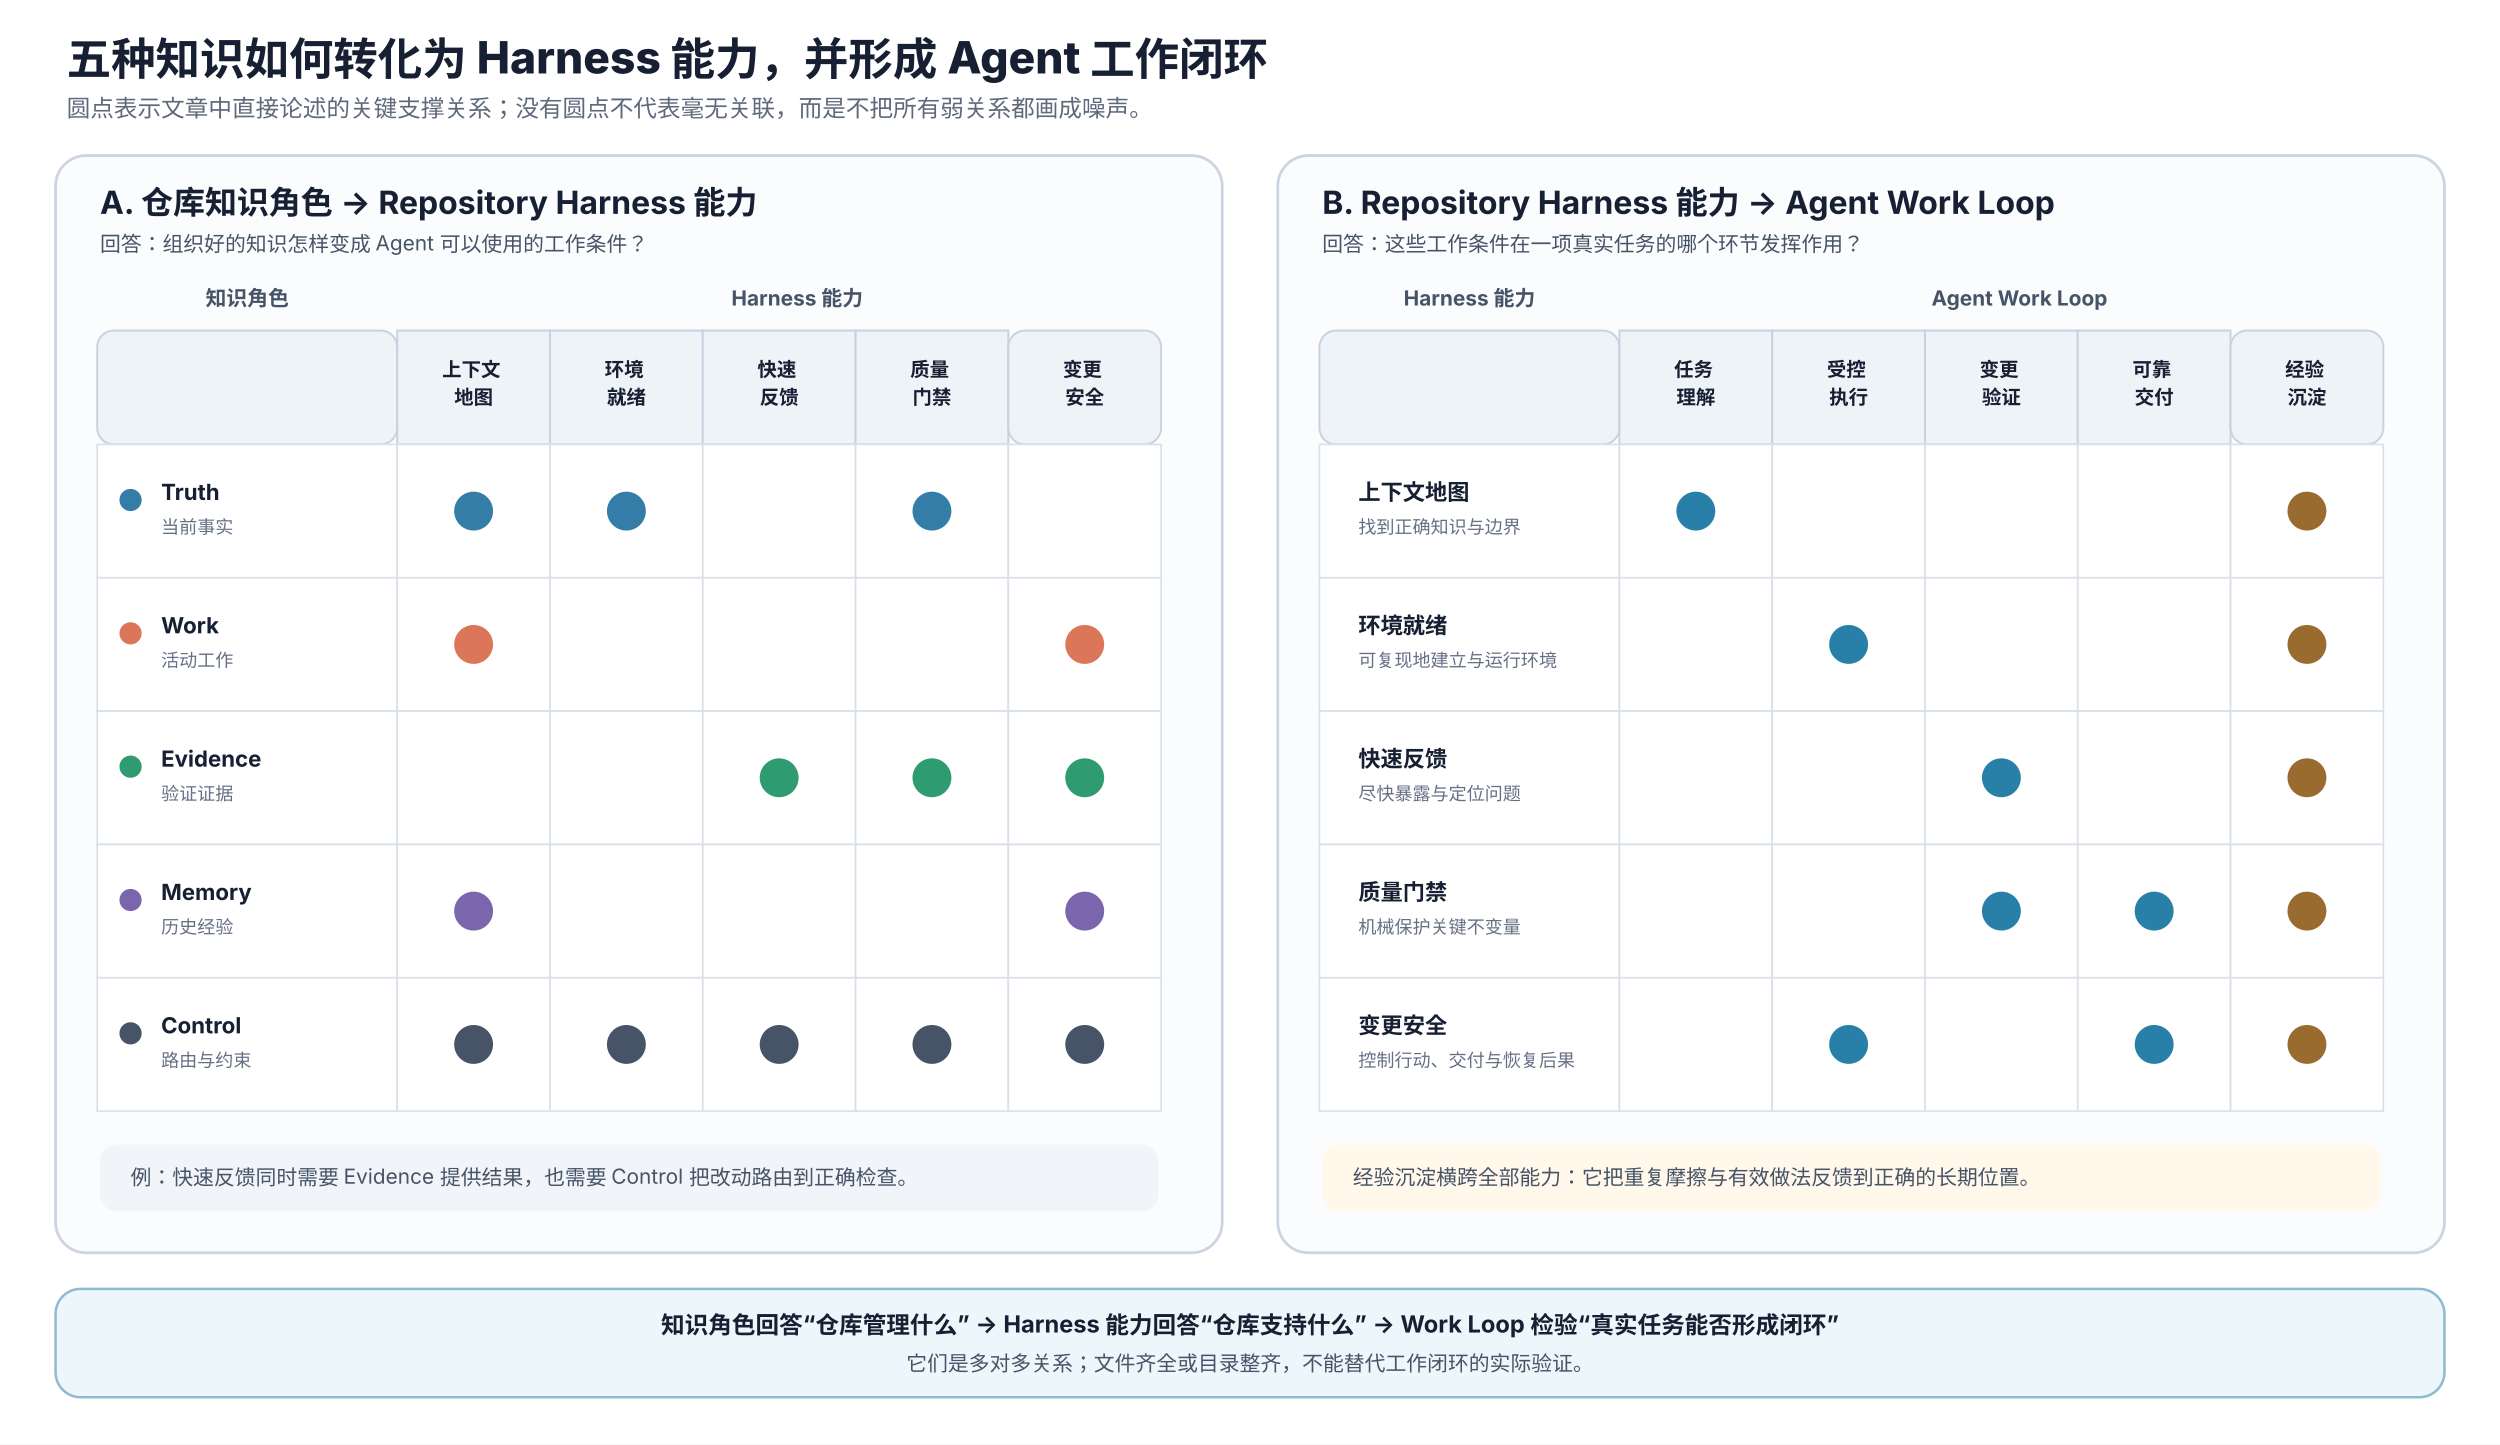
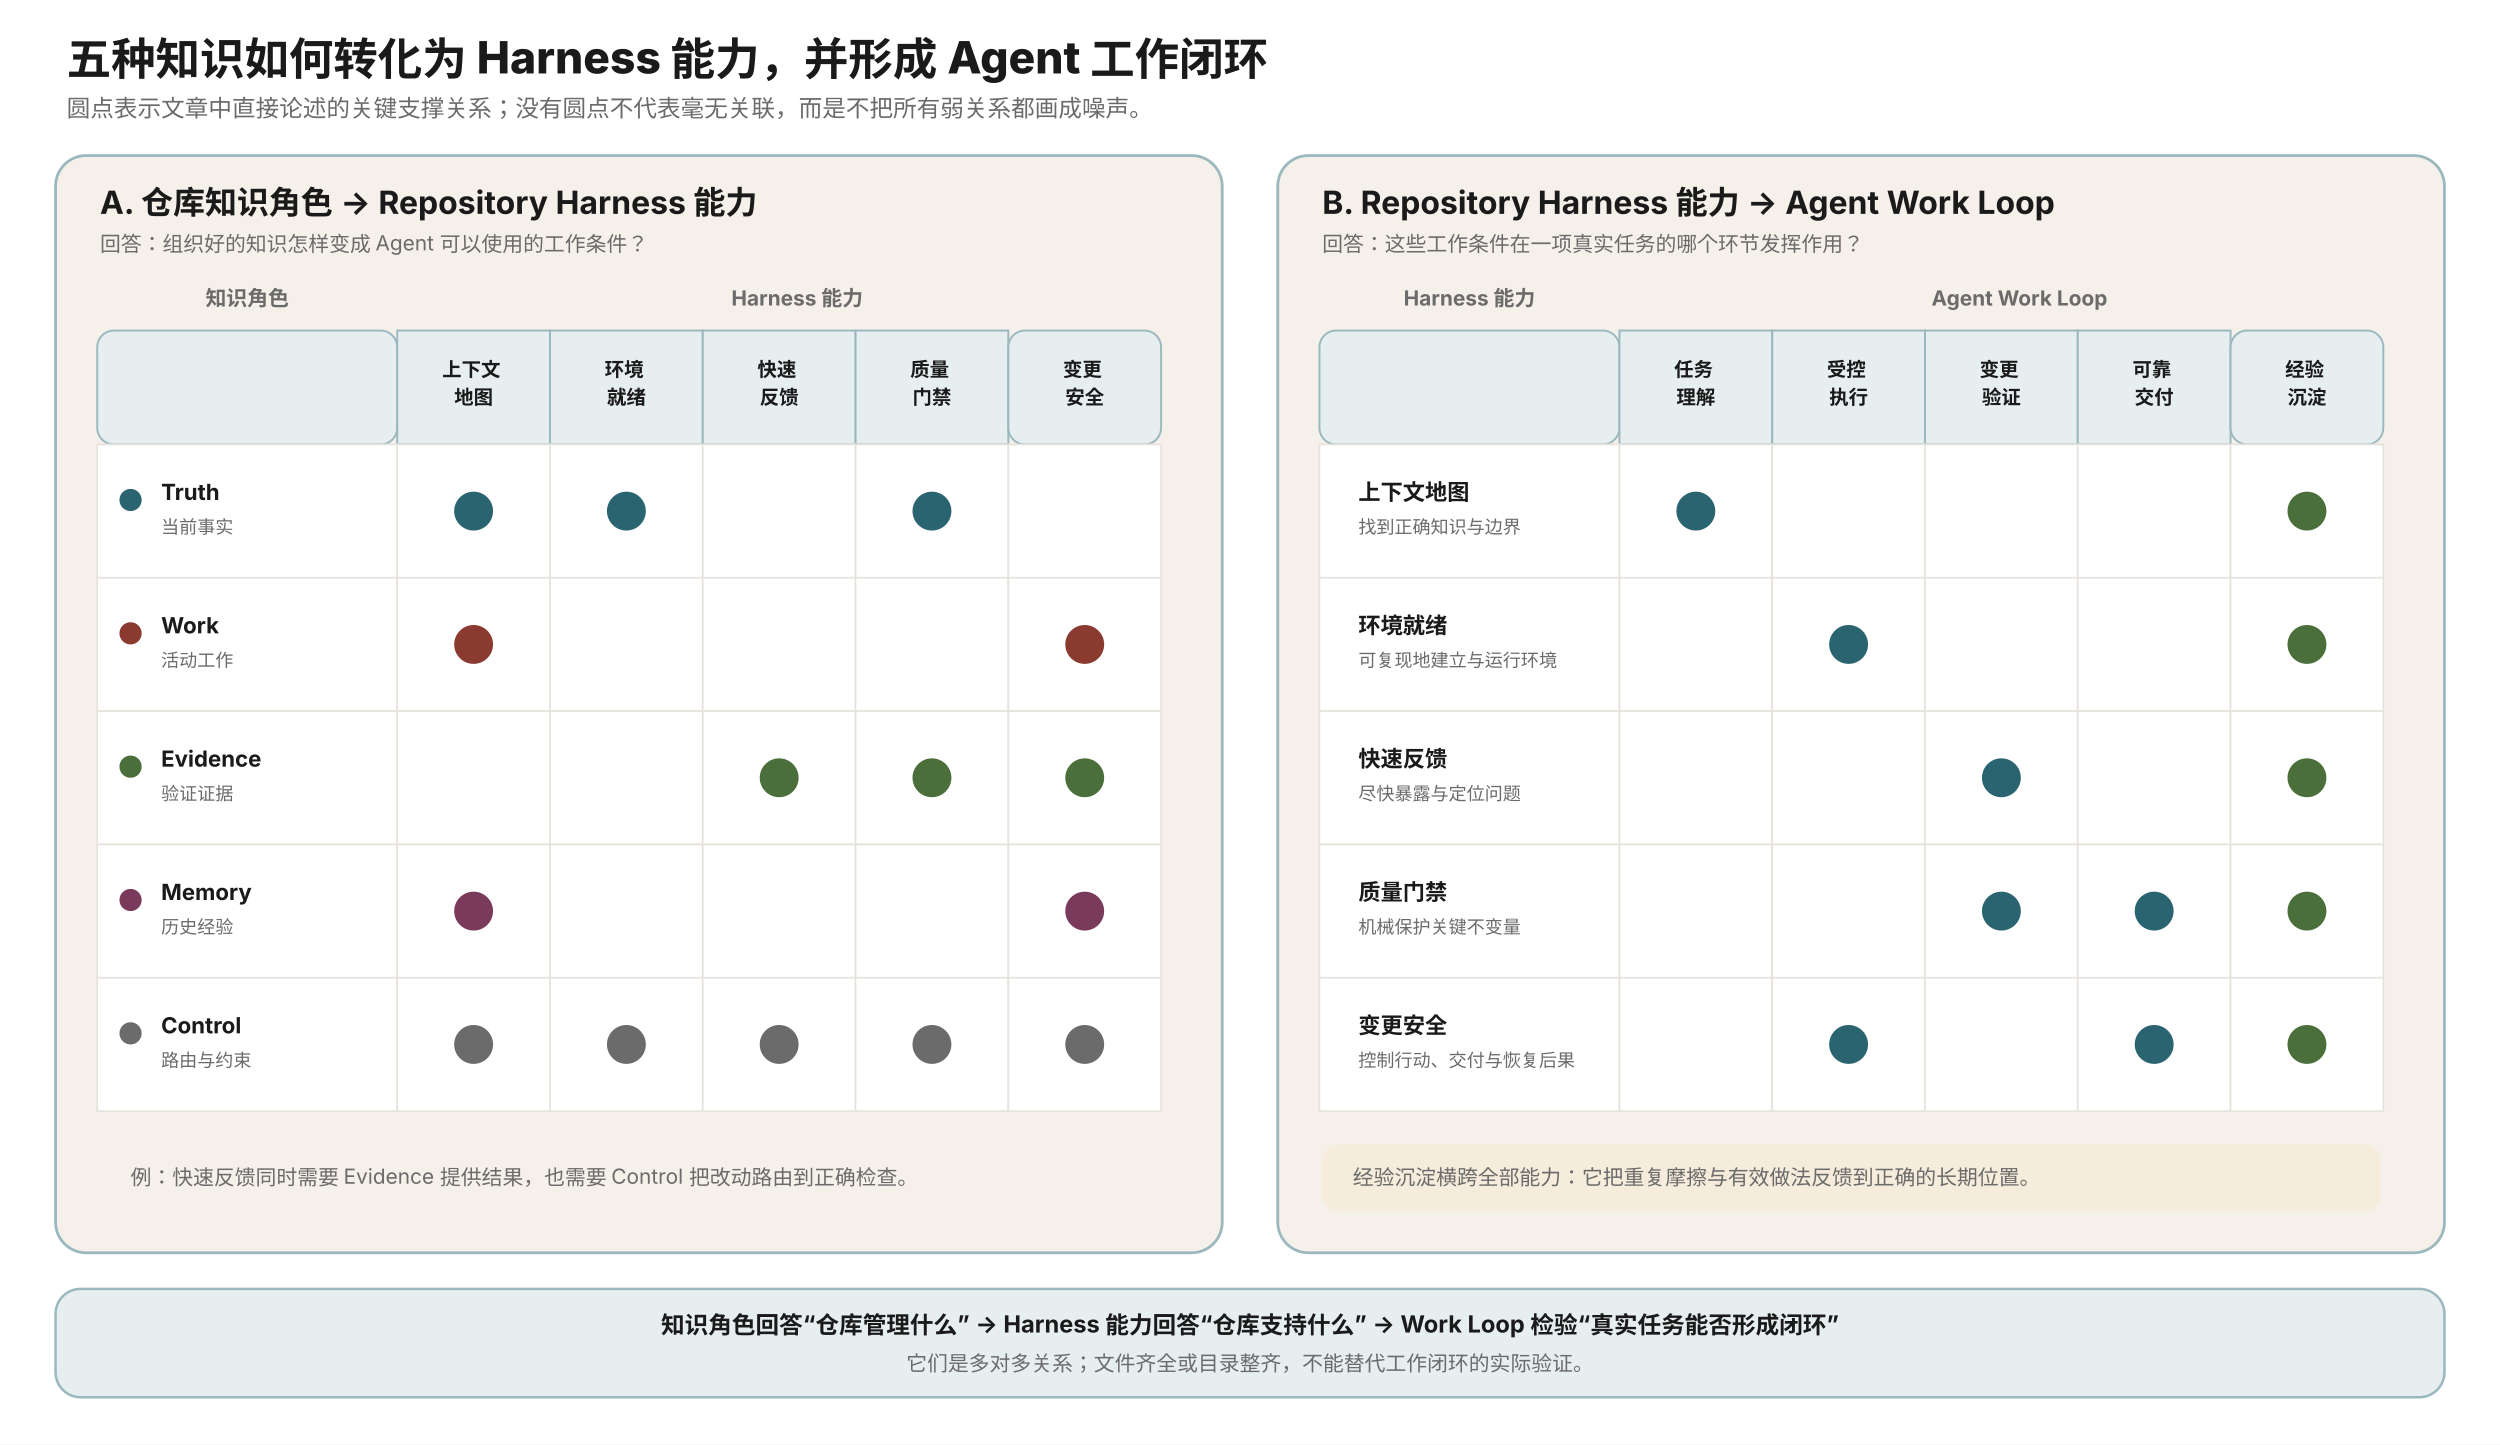
<svg xmlns="http://www.w3.org/2000/svg" viewBox="0 0 1800 1040" role="img" aria-labelledby="title desc">
  <defs>
    <style>
-       text { font-family: -apple-system, BlinkMacSystemFont, "PingFang SC", "Microsoft YaHei", sans-serif; fill: #172033; }
+       text { font-family: -apple-system, BlinkMacSystemFont, "PingFang SC", "Microsoft YaHei", sans-serif; fill: #1a1a1a; }
      .title { font-size: 32px; font-weight: 760; }
-       .subtitle { font-size: 17px; fill: #5e697b; }
+       .subtitle { font-size: 17px; fill: #6b6b6b; }
      .panel-title { font-size: 23px; font-weight: 720; }
-       .axis-title { font-size: 15px; font-weight: 700; fill: #475467; }
+       .axis-title { font-size: 15px; font-weight: 700; fill: #6b6b6b; }
      .header { font-size: 14px; font-weight: 700; }
      .row-main { font-size: 16px; font-weight: 720; }
-       .row-sub { font-size: 13px; fill: #667085; }
-       .note { font-size: 15px; fill: #475467; }
+       .row-sub { font-size: 13px; fill: #6b6b6b; }
+       .note { font-size: 15px; fill: #6b6b6b; }
      .summary { font-size: 17px; font-weight: 650; }
-       .panel { fill: #fbfcfe; stroke: #cbd4e0; stroke-width: 2; }
-       .cell { fill: #ffffff; stroke: #d9e0e9; stroke-width: 1.2; }
-       .head { fill: #eef3f8; stroke: #c7d2df; stroke-width: 1.4; }
-       .truth { fill: #337da8; }
-       .work { fill: #dc7658; }
-       .evidence { fill: #2f9b70; }
-       .memory { fill: #7b65ad; }
-       .control { fill: #475467; }
-       .cap { fill: #287fa8; }
-       .learning { fill: #9a6b2f; }
-       .empty { fill: #f1f4f7; stroke: #d9e0e8; stroke-width: 1; }
+       .panel { fill: #f5f1ea; stroke: #9ab8be; stroke-width: 2; }
+       .cell { fill: #ffffff; stroke: #e6e3dc; stroke-width: 1.2; }
+       .head { fill: #e6eef0; stroke: #9ab8be; stroke-width: 1.4; }
+       .truth { fill: #2a6470; }
+       .work { fill: #8b3a2f; }
+       .evidence { fill: #4a6f3a; }
+       .memory { fill: #7a3a5c; }
+       .control { fill: #6b6b6b; }
+       .cap { fill: #2a6470; }
+       .learning { fill: #4a6f3a; }
+       .empty { fill: #f5f1ea; stroke: #e6e3dc; stroke-width: 1; }
    </style>
  </defs>
  <rect width="1800" height="1040" fill="#ffffff" />
  <text x="48" y="54" class="title">五种知识如何转化为 Harness 能力，并形成 Agent 工作闭环</text>
  <text x="48" y="84" class="subtitle">圆点表示文章中直接论述的关键支撑关系；没有圆点不代表毫无关联，而是不把所有弱关系都画成噪声。</text>
  <rect x="40" y="112" width="840" height="790" rx="22" class="panel" />
  <text x="72" y="154" class="panel-title">A. 仓库知识角色 → Repository Harness 能力</text>
  <text x="72" y="181" class="note">回答：组织好的知识怎样变成 Agent 可以使用的工作条件？</text>
  <text x="178" y="220" text-anchor="middle" class="axis-title">知识角色</text>
  <text x="574" y="220" text-anchor="middle" class="axis-title">Harness 能力</text>
  <rect x="70" y="238" width="216" height="82" rx="12" class="head" />
  <rect x="286" y="238" width="110" height="82" class="head" />
  <rect x="396" y="238" width="110" height="82" class="head" />
  <rect x="506" y="238" width="110" height="82" class="head" />
  <rect x="616" y="238" width="110" height="82" class="head" />
  <rect x="726" y="238" width="110" height="82" rx="12" class="head" />
  <text x="341" y="271" text-anchor="middle" class="header">
    <tspan x="341">上下文</tspan>
    <tspan x="341" dy="20">地图</tspan>
  </text>
  <text x="451" y="271" text-anchor="middle" class="header">
    <tspan x="451">环境</tspan>
    <tspan x="451" dy="20">就绪</tspan>
  </text>
  <text x="561" y="271" text-anchor="middle" class="header">
    <tspan x="561">快速</tspan>
    <tspan x="561" dy="20">反馈</tspan>
  </text>
  <text x="671" y="271" text-anchor="middle" class="header">
    <tspan x="671">质量</tspan>
    <tspan x="671" dy="20">门禁</tspan>
  </text>
  <text x="781" y="271" text-anchor="middle" class="header">
    <tspan x="781">变更</tspan>
    <tspan x="781" dy="20">安全</tspan>
  </text>
  <g>
    <rect x="70" y="320" width="216" height="96" class="cell" />
    <rect x="286" y="320" width="110" height="96" class="cell" />
    <rect x="396" y="320" width="110" height="96" class="cell" />
    <rect x="506" y="320" width="110" height="96" class="cell" />
    <rect x="616" y="320" width="110" height="96" class="cell" />
    <rect x="726" y="320" width="110" height="96" class="cell" />
    <circle cx="94" cy="360" r="8" class="truth" />
    <text x="116" y="360" class="row-main">Truth</text>
    <text x="116" y="384" class="row-sub">当前事实</text>
    <circle cx="341" cy="368" r="14" class="truth" />
    <circle cx="451" cy="368" r="14" class="truth" />
    <circle cx="671" cy="368" r="14" class="truth" />
  </g>
  <g>
    <rect x="70" y="416" width="216" height="96" class="cell" />
    <rect x="286" y="416" width="110" height="96" class="cell" />
    <rect x="396" y="416" width="110" height="96" class="cell" />
    <rect x="506" y="416" width="110" height="96" class="cell" />
    <rect x="616" y="416" width="110" height="96" class="cell" />
    <rect x="726" y="416" width="110" height="96" class="cell" />
    <circle cx="94" cy="456" r="8" class="work" />
    <text x="116" y="456" class="row-main">Work</text>
    <text x="116" y="480" class="row-sub">活动工作</text>
    <circle cx="341" cy="464" r="14" class="work" />
    <circle cx="781" cy="464" r="14" class="work" />
  </g>
  <g>
    <rect x="70" y="512" width="216" height="96" class="cell" />
    <rect x="286" y="512" width="110" height="96" class="cell" />
    <rect x="396" y="512" width="110" height="96" class="cell" />
    <rect x="506" y="512" width="110" height="96" class="cell" />
    <rect x="616" y="512" width="110" height="96" class="cell" />
    <rect x="726" y="512" width="110" height="96" class="cell" />
    <circle cx="94" cy="552" r="8" class="evidence" />
    <text x="116" y="552" class="row-main">Evidence</text>
    <text x="116" y="576" class="row-sub">验证证据</text>
    <circle cx="561" cy="560" r="14" class="evidence" />
    <circle cx="671" cy="560" r="14" class="evidence" />
    <circle cx="781" cy="560" r="14" class="evidence" />
  </g>
  <g>
    <rect x="70" y="608" width="216" height="96" class="cell" />
    <rect x="286" y="608" width="110" height="96" class="cell" />
    <rect x="396" y="608" width="110" height="96" class="cell" />
    <rect x="506" y="608" width="110" height="96" class="cell" />
    <rect x="616" y="608" width="110" height="96" class="cell" />
    <rect x="726" y="608" width="110" height="96" class="cell" />
    <circle cx="94" cy="648" r="8" class="memory" />
    <text x="116" y="648" class="row-main">Memory</text>
    <text x="116" y="672" class="row-sub">历史经验</text>
    <circle cx="341" cy="656" r="14" class="memory" />
    <circle cx="781" cy="656" r="14" class="memory" />
  </g>
  <g>
    <rect x="70" y="704" width="216" height="96" rx="0 0 0 12" class="cell" />
    <rect x="286" y="704" width="110" height="96" class="cell" />
    <rect x="396" y="704" width="110" height="96" class="cell" />
    <rect x="506" y="704" width="110" height="96" class="cell" />
    <rect x="616" y="704" width="110" height="96" class="cell" />
    <rect x="726" y="704" width="110" height="96" rx="0 0 12 0" class="cell" />
    <circle cx="94" cy="744" r="8" class="control" />
    <text x="116" y="744" class="row-main">Control</text>
    <text x="116" y="768" class="row-sub">路由与约束</text>
    <circle cx="341" cy="752" r="14" class="control" />
    <circle cx="451" cy="752" r="14" class="control" />
    <circle cx="561" cy="752" r="14" class="control" />
    <circle cx="671" cy="752" r="14" class="control" />
    <circle cx="781" cy="752" r="14" class="control" />
  </g>
-   <rect x="72" y="824" width="762" height="48" rx="12" fill="#f1f5f9" />
+   <rect x="72" y="824" width="762" height="48" rx="12" fill="#f5f1ea" />
  <text x="94" y="853" class="note">例：快速反馈同时需要 Evidence 提供结果，也需要 Control 把改动路由到正确检查。</text>
  <rect x="920" y="112" width="840" height="790" rx="22" class="panel" />
  <text x="952" y="154" class="panel-title">B. Repository Harness 能力 → Agent Work Loop</text>
  <text x="952" y="181" class="note">回答：这些工作条件在一项真实任务的哪个环节发挥作用？</text>
  <text x="1058" y="220" text-anchor="middle" class="axis-title">Harness 能力</text>
  <text x="1454" y="220" text-anchor="middle" class="axis-title">Agent Work Loop</text>
  <rect x="950" y="238" width="216" height="82" rx="12" class="head" />
  <rect x="1166" y="238" width="110" height="82" class="head" />
  <rect x="1276" y="238" width="110" height="82" class="head" />
  <rect x="1386" y="238" width="110" height="82" class="head" />
  <rect x="1496" y="238" width="110" height="82" class="head" />
  <rect x="1606" y="238" width="110" height="82" rx="12" class="head" />
  <text x="1221" y="271" text-anchor="middle" class="header">
    <tspan x="1221">任务</tspan>
    <tspan x="1221" dy="20">理解</tspan>
  </text>
  <text x="1331" y="271" text-anchor="middle" class="header">
    <tspan x="1331">受控</tspan>
    <tspan x="1331" dy="20">执行</tspan>
  </text>
  <text x="1441" y="271" text-anchor="middle" class="header">
    <tspan x="1441">变更</tspan>
    <tspan x="1441" dy="20">验证</tspan>
  </text>
  <text x="1551" y="271" text-anchor="middle" class="header">
    <tspan x="1551">可靠</tspan>
    <tspan x="1551" dy="20">交付</tspan>
  </text>
  <text x="1661" y="271" text-anchor="middle" class="header">
    <tspan x="1661">经验</tspan>
    <tspan x="1661" dy="20">沉淀</tspan>
  </text>
  <g>
    <rect x="950" y="320" width="216" height="96" class="cell" />
    <rect x="1166" y="320" width="110" height="96" class="cell" />
    <rect x="1276" y="320" width="110" height="96" class="cell" />
    <rect x="1386" y="320" width="110" height="96" class="cell" />
    <rect x="1496" y="320" width="110" height="96" class="cell" />
    <rect x="1606" y="320" width="110" height="96" class="cell" />
    <text x="978" y="360" class="row-main">上下文地图</text>
    <text x="978" y="384" class="row-sub">找到正确知识与边界</text>
    <circle cx="1221" cy="368" r="14" class="cap" />
    <circle cx="1661" cy="368" r="14" class="learning" />
  </g>
  <g>
    <rect x="950" y="416" width="216" height="96" class="cell" />
    <rect x="1166" y="416" width="110" height="96" class="cell" />
    <rect x="1276" y="416" width="110" height="96" class="cell" />
    <rect x="1386" y="416" width="110" height="96" class="cell" />
    <rect x="1496" y="416" width="110" height="96" class="cell" />
    <rect x="1606" y="416" width="110" height="96" class="cell" />
    <text x="978" y="456" class="row-main">环境就绪</text>
    <text x="978" y="480" class="row-sub">可复现地建立与运行环境</text>
    <circle cx="1331" cy="464" r="14" class="cap" />
    <circle cx="1661" cy="464" r="14" class="learning" />
  </g>
  <g>
    <rect x="950" y="512" width="216" height="96" class="cell" />
    <rect x="1166" y="512" width="110" height="96" class="cell" />
    <rect x="1276" y="512" width="110" height="96" class="cell" />
    <rect x="1386" y="512" width="110" height="96" class="cell" />
    <rect x="1496" y="512" width="110" height="96" class="cell" />
    <rect x="1606" y="512" width="110" height="96" class="cell" />
    <text x="978" y="552" class="row-main">快速反馈</text>
    <text x="978" y="576" class="row-sub">尽快暴露与定位问题</text>
    <circle cx="1441" cy="560" r="14" class="cap" />
    <circle cx="1661" cy="560" r="14" class="learning" />
  </g>
  <g>
    <rect x="950" y="608" width="216" height="96" class="cell" />
    <rect x="1166" y="608" width="110" height="96" class="cell" />
    <rect x="1276" y="608" width="110" height="96" class="cell" />
    <rect x="1386" y="608" width="110" height="96" class="cell" />
    <rect x="1496" y="608" width="110" height="96" class="cell" />
    <rect x="1606" y="608" width="110" height="96" class="cell" />
    <text x="978" y="648" class="row-main">质量门禁</text>
    <text x="978" y="672" class="row-sub">机械保护关键不变量</text>
    <circle cx="1441" cy="656" r="14" class="cap" />
    <circle cx="1551" cy="656" r="14" class="cap" />
    <circle cx="1661" cy="656" r="14" class="learning" />
  </g>
  <g>
    <rect x="950" y="704" width="216" height="96" class="cell" />
    <rect x="1166" y="704" width="110" height="96" class="cell" />
    <rect x="1276" y="704" width="110" height="96" class="cell" />
    <rect x="1386" y="704" width="110" height="96" class="cell" />
    <rect x="1496" y="704" width="110" height="96" class="cell" />
    <rect x="1606" y="704" width="110" height="96" class="cell" />
    <text x="978" y="744" class="row-main">变更安全</text>
    <text x="978" y="768" class="row-sub">控制行动、交付与恢复后果</text>
    <circle cx="1331" cy="752" r="14" class="cap" />
    <circle cx="1551" cy="752" r="14" class="cap" />
    <circle cx="1661" cy="752" r="14" class="learning" />
  </g>
-   <rect x="952" y="824" width="762" height="48" rx="12" fill="#fff8eb" />
+   <rect x="952" y="824" width="762" height="48" rx="12" fill="#f5ecdb" />
  <text x="974" y="853" class="note">经验沉淀横跨全部能力：它把重复摩擦与有效做法反馈到正确的长期位置。</text>
-   <rect x="40" y="928" width="1720" height="78" rx="18" fill="#edf6fb" stroke="#8ebbd1" stroke-width="1.8" />
+   <rect x="40" y="928" width="1720" height="78" rx="18" fill="#e6eef0" stroke="#9ab8be" stroke-width="1.8" />
  <text x="900" y="960" text-anchor="middle" class="summary">知识角色回答“仓库管理什么” → Harness 能力回答“仓库支持什么” → Work Loop 检验“真实任务能否形成闭环”</text>
  <text x="900" y="987" text-anchor="middle" class="note">它们是多对多关系；文件齐全或目录整齐，不能替代工作闭环的实际验证。</text>
</svg>
